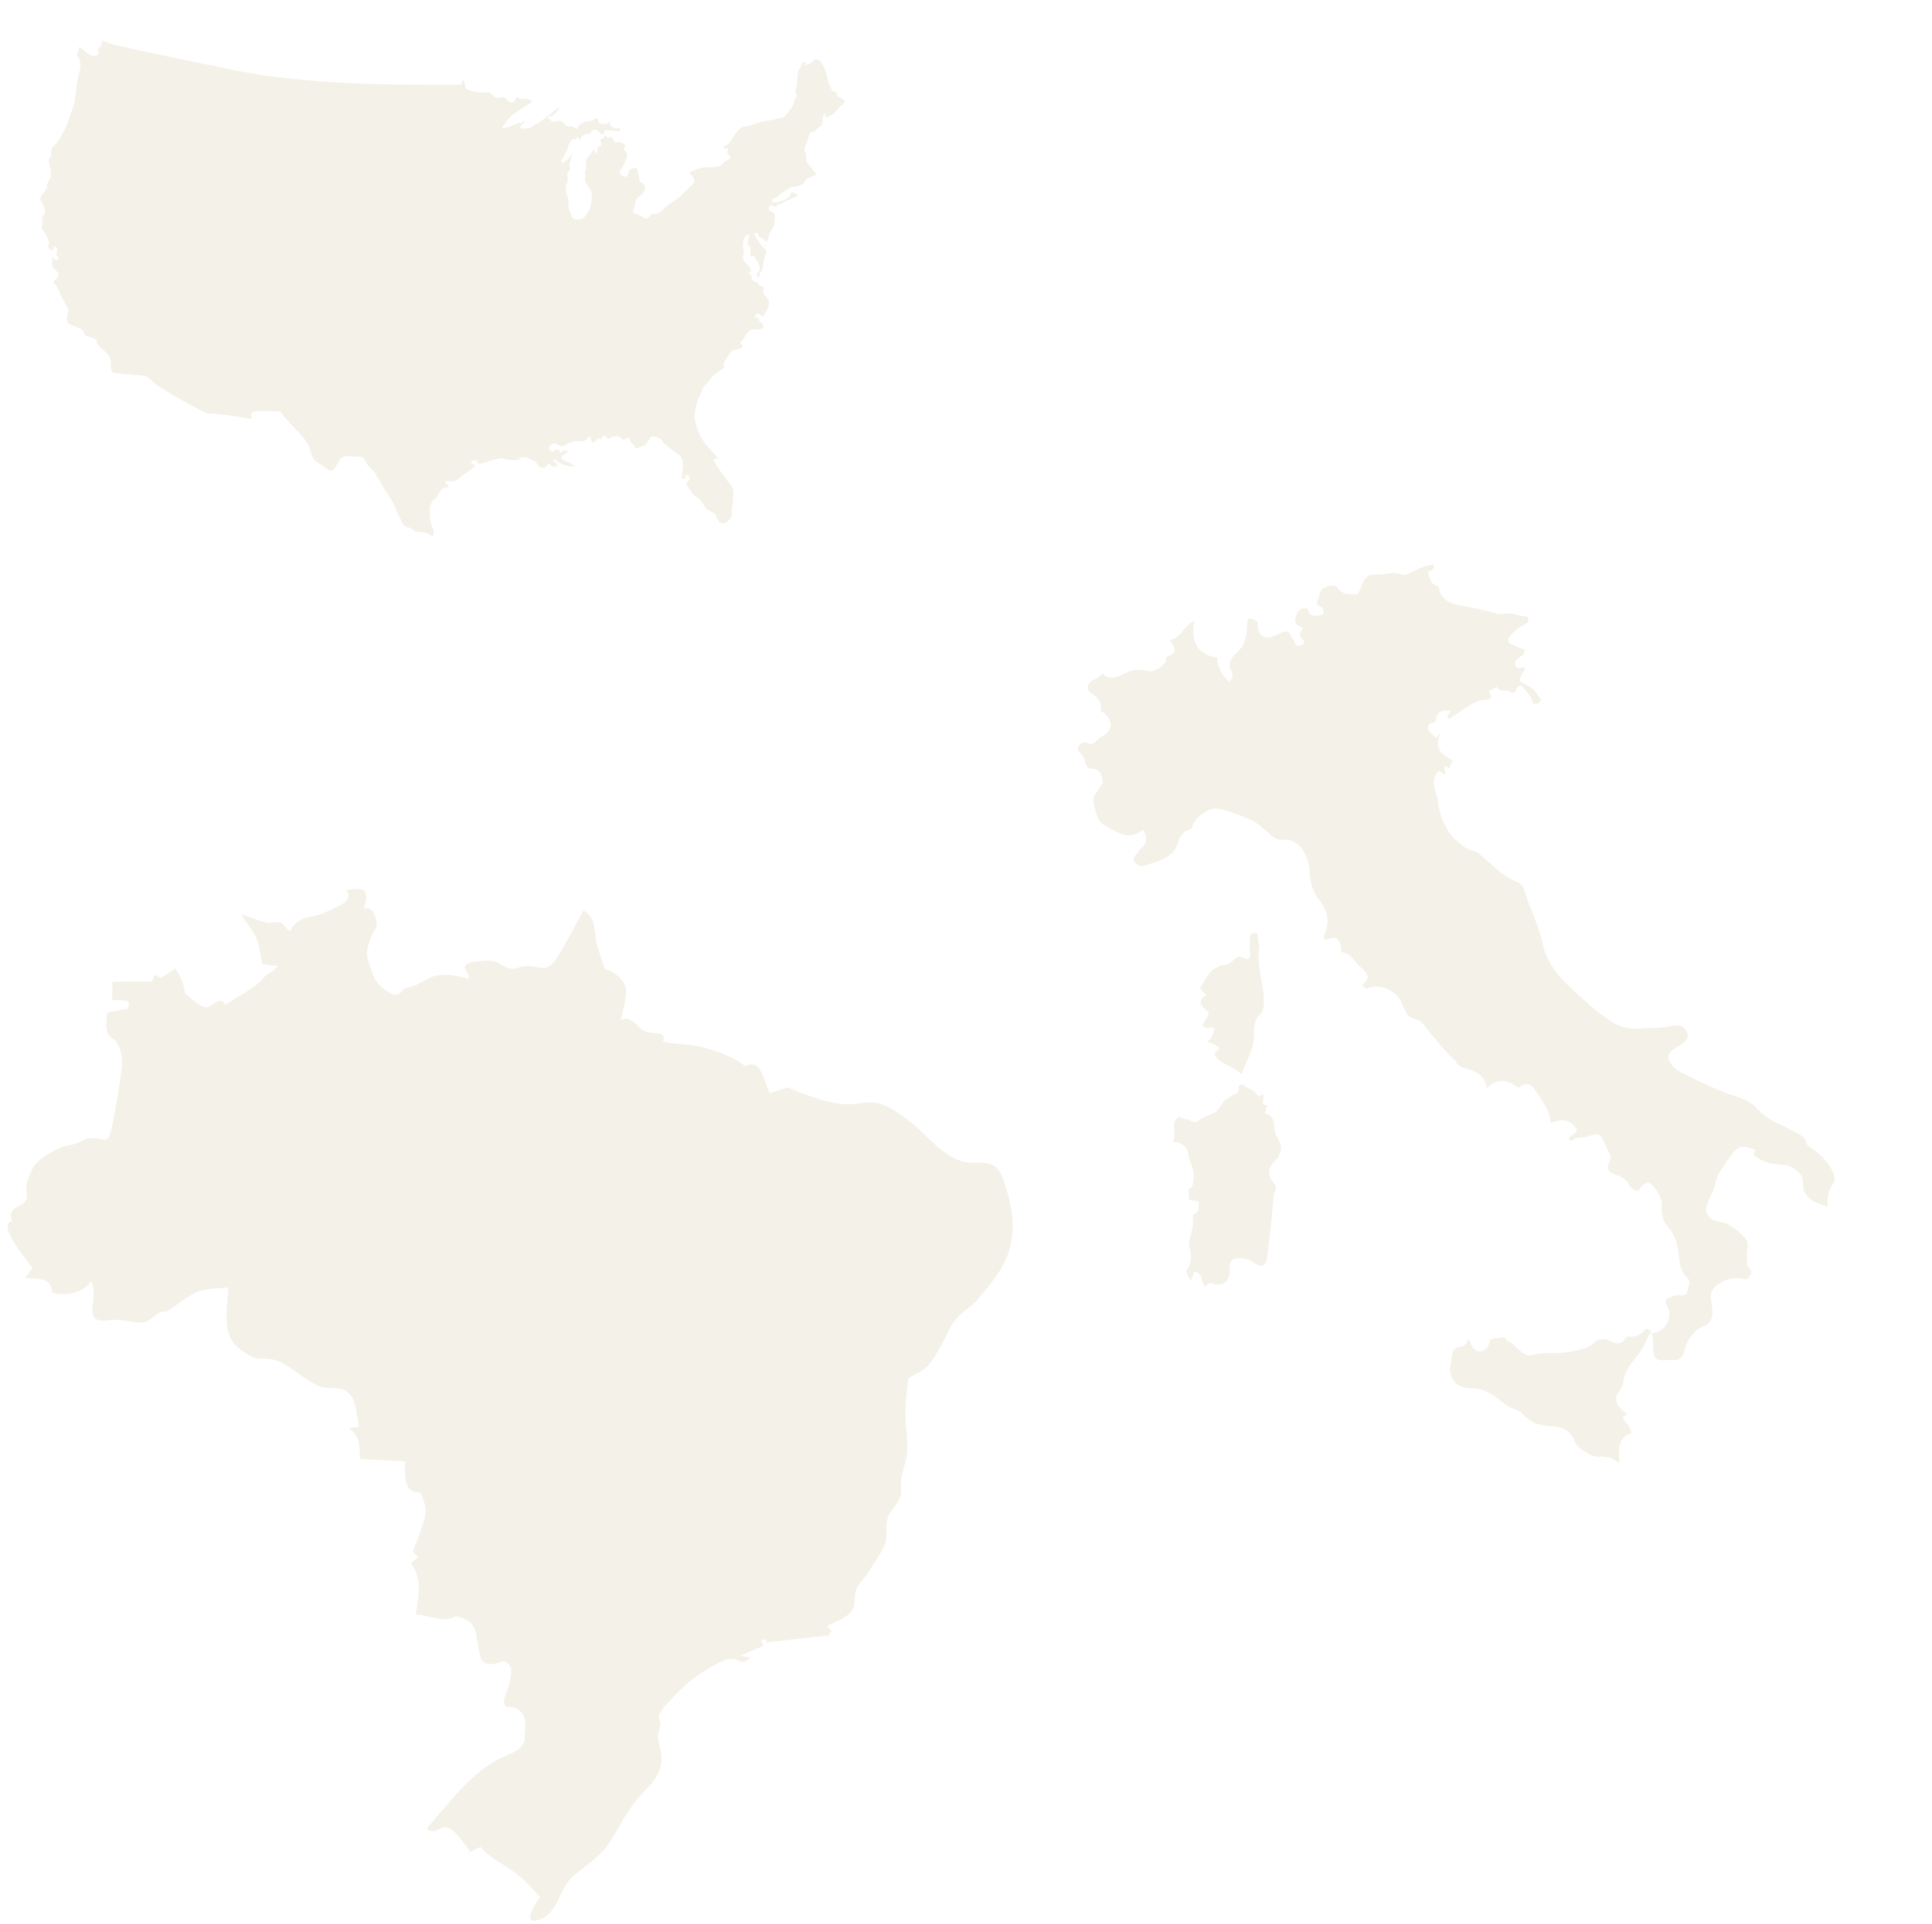
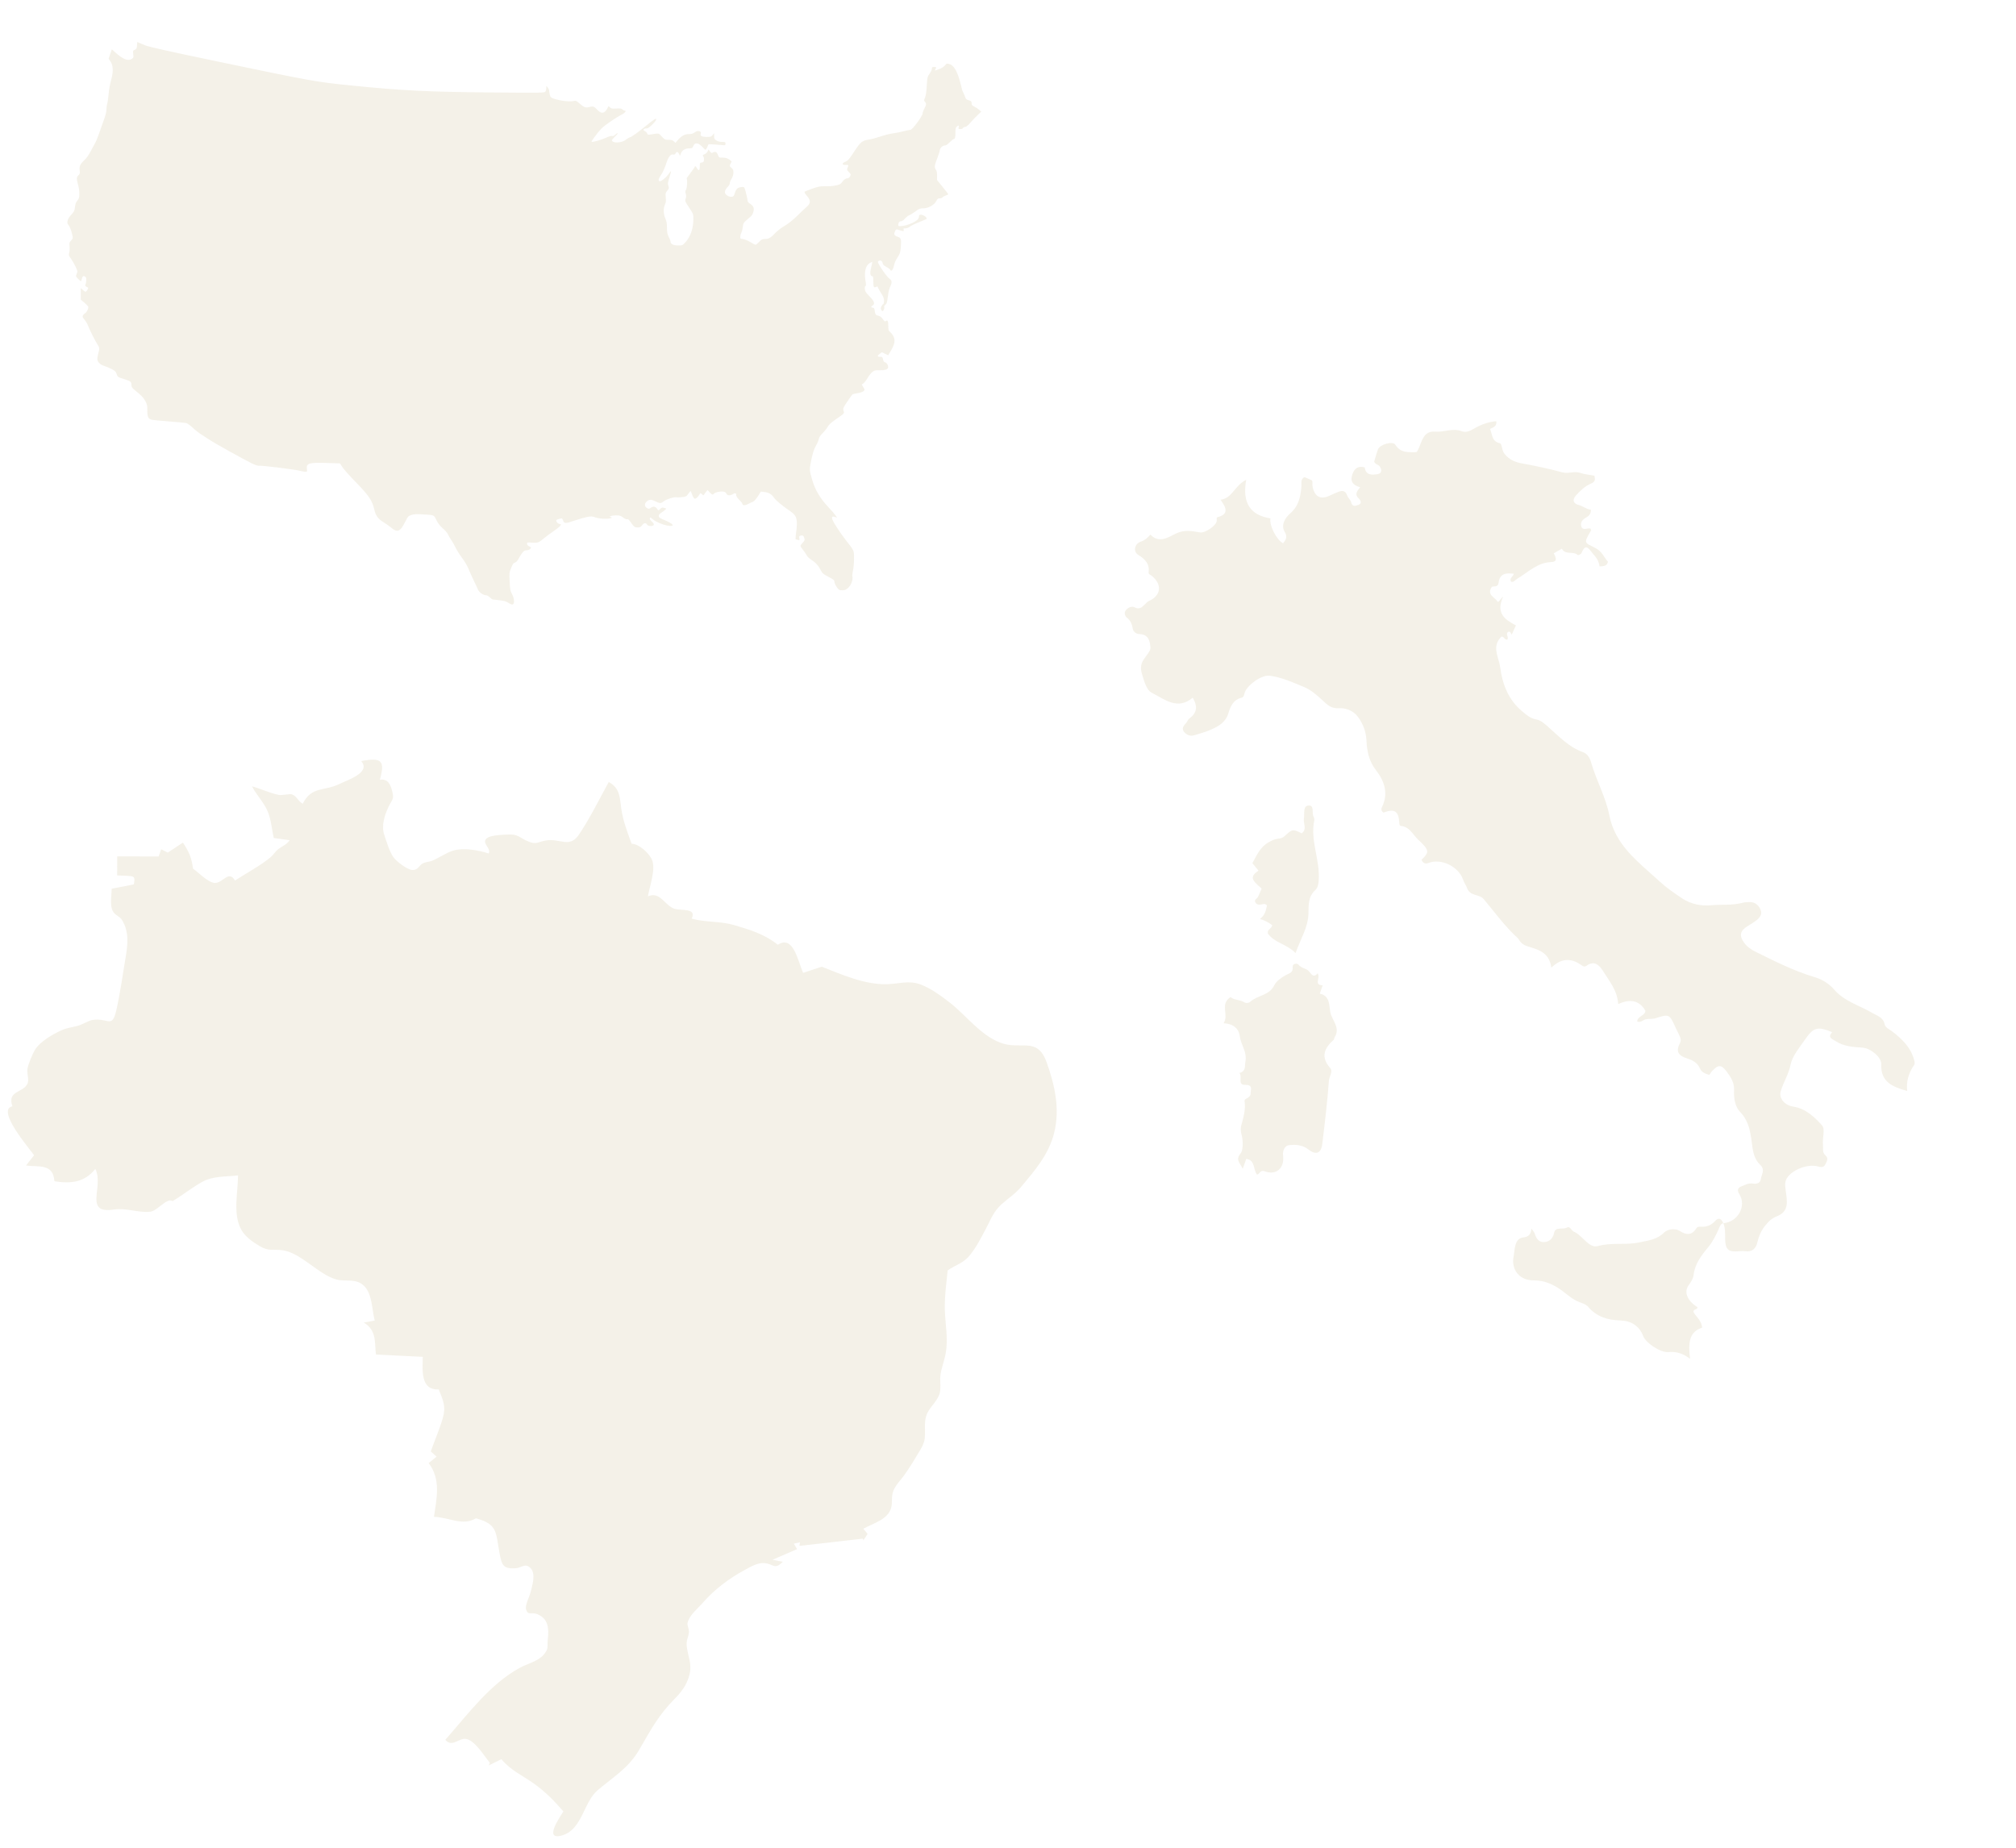
- <svg xmlns="http://www.w3.org/2000/svg" width="240" height="239" viewBox="0 -70 240 239" fill="none">
-   <g transform="translate(5, -65) scale(0.078125, 0.078125)">
+ <svg xmlns="http://www.w3.org/2000/svg" width="240" height="220" viewBox="0 -50 240 220" fill="none">
+   <g transform="translate(8, -45) scale(0.085, 0.085)">
    <g transform="translate(0,788) scale(0.1, -0.1)">
      <path d="M978 7832 c-3 -40 -7 -49 -31 -60 -27 -13 -28 -16 -22 -62 6 -42 4 -50 -16 -64 -54 -38 -123 -12 -234 87 l-50 45 -22 -66 -23 -67 25 -35 c40 -58 43 -146 11 -259 -15 -51 -31 -142 -36 -201 -6 -60 -14 -120 -20 -135 -5 -14 -10 -50 -10 -78 0 -35 -13 -87 -41 -162 -22 -60 -53 -148 -69 -194 -16 -46 -40 -102 -54 -125 -13 -22 -40 -74 -61 -114 -22 -43 -56 -91 -82 -115 -61 -56 -76 -88 -68 -146 5 -41 3 -49 -19 -70 -27 -25 -27 -50 0 -145 8 -27 14 -78 14 -112 0 -53 -4 -67 -27 -95 -20 -23 -29 -48 -34 -91 -6 -51 -12 -65 -51 -106 -52 -55 -70 -113 -44 -141 21 -23 44 -80 57 -142 11 -49 10 -52 -16 -79 -25 -26 -27 -34 -22 -82 3 -29 1 -69 -5 -89 -9 -33 -7 -40 26 -86 20 -28 49 -79 65 -114 27 -59 28 -65 14 -97 -14 -34 -14 -35 18 -68 18 -19 36 -34 41 -34 4 0 10 16 14 35 7 38 31 47 54 20 12 -14 9 -70 -6 -109 -4 -10 3 -19 20 -27 25 -12 25 -12 9 -40 -21 -35 -24 -35 -62 -3 l-31 26 0 -81 0 -80 49 -41 c27 -23 52 -49 55 -57 8 -21 -19 -80 -43 -92 -11 -6 -25 -20 -31 -32 -9 -16 -5 -26 22 -58 18 -22 39 -56 47 -78 18 -52 105 -225 136 -271 29 -43 30 -54 9 -131 -10 -34 -14 -70 -10 -86 9 -37 47 -69 98 -84 24 -7 68 -26 100 -42 47 -24 58 -35 69 -66 15 -47 16 -47 116 -78 83 -26 93 -35 93 -85 0 -22 11 -38 47 -67 97 -79 120 -103 148 -154 23 -44 28 -63 27 -123 -1 -94 11 -123 57 -136 20 -5 131 -17 246 -25 116 -9 223 -18 239 -22 17 -3 58 -32 95 -67 36 -34 91 -77 121 -95 30 -19 80 -51 110 -71 67 -46 483 -278 595 -332 51 -25 89 -37 105 -34 33 6 487 -50 561 -69 31 -8 69 -15 84 -15 26 0 27 2 22 39 -11 81 29 93 286 84 l178 -6 35 -55 c19 -29 106 -127 193 -215 176 -181 223 -250 251 -373 21 -91 54 -135 133 -183 33 -20 76 -50 96 -67 97 -84 135 -68 212 89 30 60 38 68 77 81 32 11 69 14 140 10 187 -10 177 -6 212 -79 22 -46 48 -80 90 -117 32 -28 65 -65 71 -82 7 -17 27 -51 44 -76 18 -25 46 -74 63 -110 17 -36 58 -101 91 -145 34 -44 72 -109 87 -145 14 -36 48 -110 74 -165 27 -55 56 -117 64 -137 15 -38 74 -78 115 -78 11 0 34 -14 51 -30 17 -17 36 -30 43 -30 7 0 49 -4 94 -10 61 -7 92 -16 120 -35 21 -14 45 -25 55 -25 37 0 34 84 -6 155 -20 34 -24 60 -29 166 -6 114 -5 130 16 180 29 71 35 79 63 89 13 5 32 26 43 47 10 21 33 57 50 81 26 35 37 42 65 42 20 0 40 8 50 19 17 19 17 20 -13 36 -20 10 -31 23 -31 37 0 20 4 20 67 15 82 -6 101 1 172 62 31 26 91 71 133 99 42 29 84 62 93 74 15 22 14 23 -7 26 -25 4 -48 27 -48 49 0 7 12 15 28 19 15 3 34 8 42 10 11 3 19 -7 25 -28 14 -45 35 -46 157 -3 57 20 135 42 173 50 64 13 75 12 125 -5 55 -20 160 -25 210 -11 24 7 24 7 5 15 l-20 8 20 8 c11 5 45 9 75 9 46 0 61 -4 94 -29 24 -18 47 -28 57 -25 13 5 26 -6 48 -37 49 -71 58 -78 101 -78 32 0 43 5 62 30 25 35 52 39 70 10 9 -14 24 -20 49 -20 52 0 60 26 19 60 -16 14 -30 33 -30 43 0 23 5 22 48 -13 48 -38 152 -80 220 -87 90 -10 60 29 -64 81 -67 28 -79 37 -79 57 0 16 11 30 35 45 19 13 44 31 55 41 19 17 19 18 -13 27 -28 8 -36 6 -53 -12 -25 -27 -31 -27 -47 -2 -21 34 -53 40 -86 17 -26 -19 -31 -19 -55 -6 -35 20 -39 60 -9 88 37 35 65 37 125 7 66 -32 76 -32 118 0 41 31 143 63 179 57 14 -3 51 -2 82 2 50 6 58 10 82 45 15 22 29 39 32 40 3 0 13 -23 23 -51 10 -27 25 -53 34 -56 16 -6 49 24 72 64 9 16 11 16 31 -2 19 -17 23 -18 30 -4 5 9 18 27 29 40 l19 23 30 -32 c33 -36 44 -39 61 -18 16 19 89 34 130 28 22 -3 36 -12 43 -28 13 -28 49 -31 88 -9 37 21 50 18 50 -11 0 -18 13 -38 39 -63 21 -20 42 -46 46 -58 8 -28 34 -29 83 -4 20 11 50 24 65 30 17 7 43 36 70 77 l42 66 47 -5 c65 -8 102 -30 137 -80 27 -40 108 -107 234 -194 88 -61 101 -115 75 -301 -6 -45 -9 -84 -7 -86 2 -2 16 -6 31 -10 26 -6 27 -5 22 23 -6 26 -3 31 21 37 29 7 40 -2 51 -44 5 -18 -1 -31 -25 -56 -17 -17 -31 -38 -31 -45 0 -7 17 -33 38 -59 21 -26 43 -59 50 -74 6 -15 35 -42 64 -61 62 -40 99 -81 133 -148 22 -42 35 -53 107 -91 72 -37 83 -46 83 -69 0 -15 15 -48 32 -73 31 -43 35 -46 78 -46 37 0 51 6 84 35 41 38 69 113 58 157 -3 12 0 49 8 82 8 34 15 109 15 167 0 119 4 109 -111 256 -96 122 -200 287 -197 313 3 26 7 27 47 15 l24 -7 -24 33 c-13 19 -58 71 -100 115 -114 122 -186 243 -226 384 -38 131 -38 135 -18 244 23 119 44 185 75 238 16 25 32 64 36 85 5 27 21 51 54 83 25 25 57 65 71 89 17 31 49 61 109 102 133 93 125 84 113 123 -10 33 -8 39 53 129 35 53 68 98 74 102 5 3 38 11 72 16 37 6 71 18 82 29 18 18 18 19 -4 54 l-22 37 27 20 c14 12 40 46 57 76 17 29 46 66 65 81 31 23 44 26 99 24 70 -2 111 9 120 33 10 24 -16 74 -39 77 -15 2 -24 13 -30 41 -8 34 -12 37 -44 37 -40 0 -40 14 0 44 l27 20 44 -21 44 -22 37 62 c52 88 64 145 40 197 -10 23 -31 52 -47 65 -25 22 -28 30 -28 89 0 67 -10 86 -35 66 -11 -9 -19 -4 -42 28 -19 28 -38 42 -60 47 -38 7 -46 17 -53 70 -4 32 -10 41 -27 43 -28 4 -29 13 -3 30 36 22 25 59 -36 121 -31 31 -60 66 -65 79 -12 32 -11 70 2 74 9 3 8 23 -1 77 -20 121 2 210 61 245 17 10 32 16 34 14 2 -2 -5 -36 -15 -76 -20 -77 -15 -122 15 -122 12 0 15 -14 15 -74 0 -79 7 -93 39 -76 16 8 21 6 26 -9 3 -10 24 -47 45 -80 31 -48 40 -71 40 -106 0 -25 -4 -45 -10 -45 -5 0 -16 -14 -25 -30 -12 -23 -13 -35 -5 -50 6 -11 14 -20 18 -20 14 0 32 39 25 56 -4 11 2 23 16 33 19 15 25 34 35 117 8 64 20 115 35 143 26 51 22 83 -14 107 -26 17 -93 107 -140 187 -23 40 -26 51 -14 58 27 17 54 6 59 -26 4 -23 16 -36 55 -57 27 -14 52 -33 55 -42 10 -29 40 9 50 65 6 33 25 76 49 111 35 53 40 67 46 143 9 110 4 131 -39 145 -50 16 -61 33 -46 70 17 40 20 41 66 25 55 -20 67 -19 59 5 -5 17 -2 20 27 20 20 1 45 10 63 25 17 14 73 41 125 61 52 20 100 41 105 46 16 15 -41 58 -76 58 -24 0 -29 -4 -29 -25 0 -13 -10 -34 -22 -45 -39 -37 -143 -80 -207 -86 -60 -7 -61 -6 -61 18 0 29 17 48 43 48 10 0 33 16 50 36 18 20 46 42 64 49 18 7 56 32 86 54 47 36 61 41 106 41 70 0 154 46 182 101 16 32 25 39 48 39 16 0 34 7 41 14 6 8 27 20 46 26 19 6 34 14 34 18 0 3 -36 49 -79 102 l-79 97 1 59 c1 42 -4 66 -16 84 -24 35 -22 59 18 160 19 49 35 98 35 108 0 32 38 72 69 72 19 0 40 14 71 45 24 25 49 45 56 45 18 0 24 25 24 94 0 48 4 67 18 79 26 24 35 21 28 -8 -6 -23 -3 -25 24 -25 18 0 33 6 36 15 4 8 16 15 29 15 16 0 40 20 77 62 29 34 75 82 102 107 l48 46 -33 28 c-19 16 -49 35 -66 43 -18 8 -33 20 -34 27 -1 6 -2 21 -3 31 -1 13 -13 23 -40 30 -29 8 -41 18 -46 36 -4 14 -17 44 -28 67 -12 23 -22 48 -22 56 0 8 -14 62 -31 121 -38 135 -86 211 -143 227 -37 10 -40 9 -63 -20 -14 -18 -46 -38 -79 -50 -67 -26 -67 -26 -54 -2 15 28 13 31 -20 31 -25 0 -30 -4 -30 -25 0 -13 -14 -45 -32 -69 -30 -43 -32 -52 -39 -168 -4 -79 -13 -138 -24 -166 -17 -39 -17 -43 -2 -60 23 -25 21 -39 -8 -94 -14 -26 -25 -57 -25 -70 -1 -37 -143 -228 -169 -228 -10 0 -53 -9 -97 -20 -43 -12 -111 -25 -150 -30 -39 -5 -118 -25 -175 -44 -57 -19 -124 -37 -149 -41 -110 -16 -125 -28 -235 -196 -56 -84 -74 -104 -107 -117 -52 -20 -49 -48 5 -44 40 4 44 -2 25 -43 -10 -23 -8 -29 20 -58 29 -30 30 -33 16 -59 -10 -19 -23 -28 -40 -28 -24 0 -51 -22 -84 -69 -19 -26 -121 -45 -230 -42 -63 2 -90 -4 -174 -33 -55 -20 -103 -39 -108 -44 -6 -6 8 -29 31 -56 58 -67 57 -103 -6 -159 -27 -23 -75 -70 -109 -103 -77 -77 -148 -133 -219 -174 -30 -17 -79 -56 -108 -86 -63 -67 -93 -84 -148 -84 -35 0 -46 -6 -78 -40 -20 -22 -43 -40 -50 -40 -7 0 -41 17 -75 38 -33 20 -79 39 -101 42 -39 5 -40 6 -37 40 1 19 9 44 16 55 7 11 15 44 18 74 5 49 10 58 49 93 24 21 54 46 66 57 12 10 27 39 33 62 15 53 2 83 -47 114 -18 11 -32 27 -33 35 0 22 -30 151 -41 179 -9 21 -14 23 -51 18 -50 -7 -69 -24 -88 -85 -12 -39 -20 -48 -42 -50 -37 -4 -86 23 -94 52 -7 28 9 61 43 93 12 12 23 32 23 45 0 13 11 41 25 63 35 57 35 128 0 151 -29 19 -31 35 -10 68 15 22 14 24 -23 50 -29 20 -50 26 -91 26 -52 0 -53 0 -68 40 -17 42 -36 50 -73 30 -15 -8 -22 -5 -38 17 l-20 28 -12 -27 c-7 -15 -26 -32 -41 -39 -31 -12 -35 -19 -18 -36 6 -6 9 -26 7 -44 -2 -29 -7 -34 -30 -37 -26 -3 -28 -6 -28 -52 0 -60 -14 -71 -38 -31 -16 30 -32 40 -32 22 0 -4 -27 -42 -59 -84 -33 -41 -57 -77 -55 -80 13 -12 6 -136 -9 -157 -12 -17 -13 -28 -4 -56 8 -26 7 -44 -1 -68 -12 -33 -10 -37 48 -125 59 -89 60 -92 60 -160 0 -133 -40 -249 -113 -328 -39 -42 -41 -43 -103 -43 -67 0 -104 20 -104 55 0 9 -11 38 -25 65 -20 40 -25 64 -25 129 0 62 -5 90 -23 130 -28 58 -29 149 -3 199 11 22 14 46 9 94 -5 59 -3 66 22 96 24 29 26 35 15 67 -10 29 -8 45 8 98 23 70 32 107 27 107 -2 0 -18 -20 -36 -45 -32 -44 -94 -95 -117 -95 -29 0 -23 33 15 88 24 34 50 92 67 144 31 102 66 151 101 142 17 -4 26 0 35 15 15 29 34 26 49 -6 l13 -28 14 36 c18 44 60 69 116 69 39 0 45 3 55 30 21 56 72 52 129 -10 21 -22 40 -40 44 -40 4 0 15 18 25 39 l18 40 86 -5 c47 -3 101 -7 119 -9 28 -3 32 -1 32 21 0 22 -4 24 -47 24 -30 0 -60 8 -80 20 -29 17 -33 25 -33 61 l0 42 -21 -27 c-18 -23 -27 -26 -84 -26 -64 0 -93 15 -82 43 15 40 -39 55 -83 22 -26 -19 -46 -25 -85 -25 -57 0 -106 -28 -158 -90 l-28 -33 -23 22 c-17 16 -35 21 -75 21 -49 0 -54 3 -94 46 -46 50 -32 48 -160 28 -33 -5 -39 -3 -43 14 -3 11 -17 25 -30 31 -40 18 -24 41 29 41 24 0 127 103 127 126 0 20 -30 2 -127 -77 -129 -105 -216 -168 -241 -174 -14 -3 -40 -19 -58 -34 -53 -47 -194 -52 -194 -7 0 7 18 29 40 49 22 19 40 41 40 48 0 7 -13 0 -29 -15 -21 -20 -36 -27 -51 -23 -12 3 -47 -6 -83 -24 -64 -30 -193 -66 -203 -57 -6 7 85 130 139 186 42 44 201 153 280 193 53 27 76 59 43 59 -8 0 -22 7 -31 16 -12 13 -30 15 -83 12 -57 -4 -70 -2 -89 14 l-21 20 -16 -30 c-38 -74 -83 -82 -137 -26 -49 51 -62 57 -110 44 -56 -15 -80 -8 -140 46 -43 38 -56 45 -78 39 -57 -16 -195 0 -288 32 -36 12 -44 20 -53 51 -5 20 -10 47 -10 58 0 12 -9 32 -20 45 l-19 24 -1 -31 c0 -16 -6 -38 -13 -49 -13 -17 -42 -18 -748 -12 -890 8 -1249 25 -1974 98 -482 48 -539 58 -1880 338 -689 144 -944 201 -1005 225 -19 8 -52 21 -72 30 l-37 16 -3 -48z" fill="#B9A568" fill-opacity="0.15" />
    </g>
  </g>
  <path d="M67.075 165.684C65.987 164.433 64.976 163.383 63.636 162.416C62.198 161.377 60.813 160.819 59.694 159.457C59.073 159.762 58.632 159.982 58.188 160.199C58.229 160.092 58.272 159.986 58.313 159.878C57.65 159.096 56.649 157.39 55.624 157.077C54.676 156.786 53.855 158.16 53.013 157.15C55.659 154.159 58.325 150.505 61.899 148.568C62.756 148.103 64.036 147.802 64.7 147.042C65.355 146.292 65.12 146.139 65.215 145.213C65.351 143.897 65.302 142.743 63.965 142.191C63.248 141.895 62.845 142.412 62.619 141.596C62.492 141.139 63.055 140.026 63.154 139.625C63.333 138.895 63.816 137.424 63.2 136.752C62.526 136.017 62.132 136.685 61.354 136.728C59.903 136.805 59.733 136.363 59.464 134.907C59.006 132.425 59.261 131.482 56.661 130.777C55.056 131.741 53.415 130.636 51.664 130.605C51.977 128.384 52.523 126.187 51.035 124.201C51.382 123.917 51.652 123.697 51.973 123.435C51.749 123.232 51.542 123.047 51.284 122.814C51.747 121.494 52.331 120.182 52.715 118.836C53.108 117.458 52.77 116.764 52.228 115.427C49.977 115.548 50.327 112.983 50.327 111.551C48.634 111.469 46.741 111.377 44.762 111.28C44.556 109.964 44.929 108.437 43.307 107.469C43.882 107.364 44.165 107.312 44.61 107.23C44.273 105.955 44.325 104.073 43.354 103.118C42.359 102.138 41.203 102.654 40.038 102.337C37.925 101.761 35.882 99.206 33.67 98.865C32.472 98.679 32.056 99.054 30.87 98.343C30.082 97.871 29.207 97.261 28.749 96.459C27.679 94.594 28.335 91.947 28.336 89.95C26.895 90.118 25.351 90.003 24.052 90.73C22.867 91.391 21.731 92.31 20.542 93.012C19.864 92.557 18.745 94.187 17.864 94.275C16.436 94.419 15.069 93.79 13.554 94.015C9.895 94.563 12.425 91.266 11.346 89.177C10.043 90.831 8.341 90.946 6.478 90.644C6.332 88.477 4.577 88.987 3.099 88.771C3.442 88.334 3.72 87.978 4.058 87.548C3.453 86.693 -0.484 82.129 1.478 81.721C0.828 79.84 2.704 80.164 3.267 79.04C3.491 78.592 3.192 77.838 3.263 77.304C3.339 76.746 3.88 75.45 4.186 74.961C4.798 73.983 6.319 73.122 7.331 72.664C7.975 72.371 8.665 72.311 9.332 72.115C9.802 71.978 10.593 71.502 11.034 71.435C12.878 71.158 13.334 72.519 13.843 70.299C14.318 68.227 14.601 66.082 14.955 63.986C15.212 62.464 15.387 60.947 14.528 59.545C14.229 59.054 13.673 59 13.404 58.431C13.066 57.718 13.293 56.585 13.293 55.818C14.191 55.64 15.027 55.477 15.938 55.296C16.107 54.152 16.083 54.346 13.951 54.231C13.951 53.54 13.951 52.842 13.952 51.967C15.588 51.968 17.243 51.969 18.886 51.969C18.987 51.683 19.074 51.448 19.192 51.117C19.492 51.27 19.739 51.397 19.976 51.517C20.597 51.106 21.217 50.693 21.775 50.323C22.509 51.447 22.797 52.072 22.978 53.418C23.611 53.871 24.726 55.045 25.534 55.125C26.49 55.218 27.223 53.523 27.974 54.842C29.39 53.927 31.139 52.982 32.255 52.032C32.559 51.774 32.785 51.335 33.24 51.018C33.779 50.646 34.067 50.601 34.487 50.037C33.65 49.922 33.038 49.838 32.588 49.775C32.362 48.754 32.291 47.671 31.902 46.693C31.452 45.558 30.552 44.709 30.003 43.627C31.11 43.929 32.103 44.423 33.169 44.645C33.548 44.725 34.515 44.499 34.731 44.572C35.372 44.792 35.463 45.402 36.04 45.697C37.109 43.552 38.621 44.257 40.508 43.3C41.294 42.899 44.215 41.983 42.999 40.623C45.508 40.12 45.835 40.642 45.223 42.845C46.138 42.677 46.483 43.386 46.678 44.155C46.947 45.212 46.732 45.057 46.225 46.13C45.781 47.069 45.397 48.313 45.722 49.317C45.965 50.071 46.372 51.424 46.835 52.066C47.177 52.542 48.508 53.594 49.12 53.588C49.839 53.581 49.85 53.017 50.384 52.774C50.755 52.606 51.095 52.63 51.461 52.477C52.282 52.133 53.159 51.508 53.98 51.267C55.214 50.904 56.967 51.23 58.188 51.62C58.453 51.034 57.575 50.562 57.775 50.033C58.012 49.408 59.74 49.411 60.323 49.368C61.762 49.261 61.801 49.765 62.985 50.226C63.903 50.584 64.064 50.222 65.021 50.066C66.679 49.793 67.801 51.047 68.932 49.358C70.243 47.403 71.329 45.174 72.472 43.107C73.824 43.866 73.776 44.925 73.961 46.265C74.163 47.728 74.694 49.085 75.193 50.466C76.042 50.466 77.258 51.541 77.62 52.377C78.094 53.476 77.33 55.569 77.132 56.721C78.549 56.117 79.042 57.661 80.181 58.163C80.918 58.489 83.016 58.025 82.341 59.375C84.01 59.847 85.688 59.647 87.413 60.152C89.351 60.717 91.022 61.237 92.601 62.487C94.445 61.277 94.984 64.42 95.606 65.833C96.188 65.641 96.929 65.396 97.827 65.099C100.196 66.043 102.957 67.242 105.533 67.187C106.993 67.155 108.154 66.686 109.576 67.21C110.799 67.661 112.069 68.596 113.092 69.393C115.056 70.923 116.681 73.218 119.065 74.138C121.559 75.102 123.477 73.326 124.609 76.512C125.57 79.218 126.194 81.983 125.512 84.816C124.887 87.413 123.236 89.312 121.559 91.319C120.863 92.152 120.025 92.671 119.226 93.39C118.31 94.212 117.957 95.173 117.394 96.249C116.814 97.363 116.163 98.633 115.342 99.589C114.608 100.442 113.675 100.636 112.815 101.271C112.66 102.867 112.429 104.424 112.484 106.033C112.541 107.754 112.888 109.384 112.594 111.077C112.441 111.962 112.087 112.817 111.96 113.709C111.858 114.433 112.097 115.475 111.778 116.153C111.101 117.59 110.142 117.768 110.112 119.657C110.09 120.975 110.26 121.454 109.6 122.56C108.971 123.611 108.337 124.699 107.598 125.709C107.182 126.277 106.641 126.802 106.367 127.468C106.057 128.219 106.283 128.9 106.078 129.572C105.668 130.92 104.059 131.327 102.779 132.016C103.033 132.326 103.154 132.474 103.285 132.636C103.115 132.894 102.941 133.157 102.768 133.42C102.76 133.347 102.749 133.271 102.74 133.198C100.25 133.484 97.76 133.767 95.193 134.061C95.171 133.96 95.199 133.794 95.234 133.63C94.971 133.688 94.758 133.738 94.506 133.794C94.65 134.039 94.762 134.229 94.891 134.446C93.967 134.847 93.084 135.23 91.966 135.714C92.536 135.824 92.877 135.891 93.193 135.954C92.178 136.974 92.101 136.177 90.949 136.11C90.15 136.064 89.34 136.562 88.67 136.921C86.849 137.896 85.059 139.237 83.699 140.8C83.064 141.533 82.064 142.286 81.844 143.259C81.794 143.479 82.037 144.005 82.018 144.293C81.968 145.017 81.66 145.206 81.759 146.042C81.915 147.363 82.428 148.102 82.057 149.482C81.748 150.63 81.117 151.465 80.296 152.29C78.409 154.189 77.445 156.009 76.12 158.296C74.835 160.514 73.034 161.558 71.155 163.144C69.481 164.559 69.32 167.757 67.022 168.499C64.555 169.306 66.734 166.212 67.075 165.684Z" fill="#B9A568" fill-opacity="0.15" />
  <path d="M154.963 49.219C153.877 48.695 153.869 48.689 152.895 49.582C152.658 49.8 152.391 49.83 152.111 49.864C151.723 49.913 151.404 50.073 151.051 50.269C150.015 50.843 149.612 51.84 149.094 52.775C149.338 53.072 149.577 53.363 149.816 53.656C148.835 54.352 148.895 54.711 150.194 55.795C150.045 56.133 149.92 56.506 149.724 56.837C149.607 57.031 149.274 57.113 149.446 57.436C149.614 57.748 149.896 57.74 150.193 57.682C150.398 57.643 150.613 57.553 150.824 57.805C150.712 58.358 150.626 58.949 149.986 59.418C150.625 59.597 151.06 59.864 151.45 60.157C151.409 60.59 150.827 60.635 150.937 61.141C151.684 62.251 153.161 62.381 154.236 63.477C154.812 61.813 155.743 60.422 155.769 58.729C155.785 57.714 155.744 56.732 156.593 55.963C156.882 55.701 156.949 55.287 156.983 54.88C157.197 52.451 155.949 50.128 156.46 47.677C156.488 47.548 156.45 47.378 156.383 47.26C156.125 46.805 156.528 45.823 155.742 45.911C155.1 45.982 155.323 46.884 155.226 47.449C155.129 48.034 155.639 48.724 154.963 49.219Z" fill="#B9A568" fill-opacity="0.15" />
  <path d="M157.116 68.31C157.237 67.959 157.34 67.664 157.461 67.319C156.352 67.282 157.233 66.445 156.867 65.891C156.343 66.487 156.137 65.985 155.805 65.621C155.491 65.279 154.931 65.296 154.595 64.869C154.408 64.632 153.848 64.731 153.888 65.121C153.964 65.851 153.477 65.868 153.042 66.118C152.527 66.415 151.943 66.809 151.699 67.313C151.1 68.553 149.691 68.484 148.84 69.278C148.681 69.427 148.356 69.476 148.123 69.334C147.576 68.995 146.885 69.094 146.501 68.717C145.166 69.548 146.348 70.843 145.662 71.833C146.757 71.877 147.489 72.437 147.598 73.391C147.716 74.406 148.474 75.201 148.265 76.383C148.157 76.993 148.357 77.527 147.551 77.757C147.939 78.242 147.281 79.174 148.218 79.168C149.209 79.16 148.882 79.701 148.879 80.213C148.877 80.758 148.11 80.779 148.159 81.075C148.329 82.124 148.012 83.065 147.76 84.038C147.656 84.434 147.727 84.816 147.839 85.246C148.009 85.906 147.963 87.006 147.72 87.29C147.022 88.109 147.627 88.447 147.943 89.162C148.126 88.65 148.243 88.327 148.366 87.98C149.473 88.148 149.147 89.217 149.649 89.859C149.983 89.779 150.028 89.258 150.534 89.452C151.91 89.98 152.932 89.108 152.747 87.598C152.672 86.993 152.965 86.407 153.422 86.353C154.214 86.261 155.048 86.296 155.791 86.878C156.671 87.57 157.281 87.3 157.413 86.226C157.715 83.725 158.018 81.22 158.2 78.709C158.239 78.183 158.702 77.559 158.381 77.197C157.193 75.859 157.632 74.819 158.774 73.803C158.843 73.74 158.826 73.592 158.882 73.505C159.615 72.371 158.569 71.5 158.371 70.524C158.209 69.734 158.369 68.567 157.116 68.31Z" fill="#B9A568" fill-opacity="0.15" />
  <path d="M225.271 72.814C224.933 72.553 224.453 72.382 224.358 71.947C224.178 71.101 223.48 70.954 222.871 70.594C221.355 69.698 219.58 69.247 218.353 67.823C217.763 67.137 216.934 66.609 216.025 66.342C213.585 65.62 211.328 64.471 209.061 63.354C208.52 63.089 208.001 62.753 207.631 62.244C207.032 61.419 207.142 60.84 208.004 60.295C208.366 60.067 208.743 59.854 209.081 59.591C209.495 59.27 209.829 58.859 209.586 58.303C209.362 57.793 208.968 57.414 208.358 57.409C208.038 57.407 207.706 57.415 207.4 57.499C206.213 57.822 204.988 57.664 203.783 57.78C202.567 57.898 201.332 57.686 200.219 56.943C199.272 56.312 198.382 55.695 197.519 54.902C195.045 52.631 192.297 50.668 191.59 47.081C191.158 44.895 190.041 42.941 189.432 40.817C189.254 40.194 188.959 39.736 188.429 39.546C186.816 38.972 185.686 37.766 184.456 36.682C183.972 36.253 183.507 35.77 182.852 35.652C182.173 35.529 181.717 35.113 181.217 34.699C179.57 33.331 178.847 31.446 178.594 29.453C178.446 28.286 177.524 26.985 178.731 25.809C179.037 25.712 179.097 26.214 179.433 26.158C179.674 25.881 179.158 25.456 179.569 25.219C179.866 25.161 179.842 25.415 179.963 25.57C180.142 25.178 180.312 24.804 180.467 24.463C179.137 23.767 178.041 23.015 178.952 21.017C178.53 21.409 178.388 21.811 178.254 21.592C177.944 21.083 176.949 20.835 177.602 19.87C177.816 19.761 178.333 19.97 178.404 19.386C178.54 18.268 179.296 18.187 180.224 18.316C180.127 18.674 179.625 18.839 179.897 19.273C180.224 19.346 180.373 19.055 180.603 18.919C181.902 18.16 182.993 16.988 184.647 16.924C185.528 16.89 185.179 16.313 184.974 15.876C185.315 15.684 185.593 15.527 185.937 15.333C186.353 16.128 187.286 15.566 187.837 16.092C187.878 16.131 188.22 15.982 188.27 15.86C188.796 14.544 189.179 15.427 189.629 15.918C190.036 16.36 190.357 16.836 190.417 17.437C190.901 17.422 191.298 17.414 191.427 16.89C190.949 16.347 190.704 15.652 189.965 15.268C188.65 14.582 188.456 14.768 189.408 13.161C189.432 13.12 189.376 13.034 189.35 12.941C188.995 12.816 188.426 13.251 188.247 12.665C188.09 12.146 188.45 11.83 188.892 11.576C189.196 11.401 189.433 11.119 189.385 10.684C188.838 10.637 188.44 10.245 187.908 10.115C187.34 9.975 187.118 9.542 187.609 8.995C188.126 8.416 188.712 7.875 189.402 7.578C189.936 7.348 189.904 7.096 189.809 6.635C189.258 6.532 188.676 6.497 188.149 6.309C187.421 6.051 186.718 6.442 185.978 6.237C184.427 5.812 182.848 5.48 181.265 5.191C180.399 5.031 179.719 4.785 179.11 4.04C178.746 3.594 178.839 2.842 178.552 2.775C177.562 2.547 177.68 1.735 177.383 1.067C177.756 0.886 178.224 0.779 178.131 0.154C177.192 0.229 176.378 0.53 175.602 0.967C175.107 1.245 174.592 1.57 174.006 1.341C172.951 0.93 171.932 1.483 170.879 1.394C169.39 1.269 169.276 2.643 168.801 3.588C168.754 3.681 168.683 3.76 168.627 3.84C167.686 3.829 166.757 3.975 166.118 2.96C165.81 2.473 164.268 2.916 164.052 3.491C163.867 3.982 163.737 4.493 163.593 4.96C163.711 5.318 164.09 5.301 164.252 5.527C164.532 5.919 164.501 6.376 164.012 6.451C163.379 6.55 162.601 6.642 162.466 5.653C161.706 5.444 161.251 5.739 160.995 6.476C160.699 7.322 161.07 7.779 161.922 8.014C161.526 8.49 161.233 8.882 161.765 9.362C162.006 9.58 162.15 9.974 161.691 10.124C161.411 10.217 160.993 10.391 160.853 9.812C160.782 9.517 160.481 9.282 160.378 8.987C160.188 8.437 159.831 8.375 159.366 8.551C159.014 8.683 158.672 8.84 158.329 8.999C157.203 9.524 156.531 9.179 156.256 7.945C156.195 7.676 156.327 7.374 156.161 7.18C155.823 7.034 155.543 6.911 155.295 6.803C154.787 7.085 154.961 7.516 154.931 7.888C154.831 9.114 154.622 10.245 153.586 11.14C153.002 11.644 152.459 12.512 152.93 13.3C153.315 13.947 153.072 14.255 152.755 14.681C152.027 14.37 151.067 12.55 151.248 11.723C148.823 11.343 147.857 9.846 148.36 7.126C146.94 7.834 146.705 9.348 145.298 9.498C146.017 10.487 146.297 11.232 144.961 11.57C144.772 11.617 144.875 11.871 144.849 12.037C144.765 12.606 143.451 13.488 142.88 13.393C141.891 13.232 141.024 13.018 139.931 13.554C139.184 13.922 137.96 14.766 136.959 13.648C136.595 14.057 136.265 14.343 135.796 14.498C135.067 14.739 134.865 15.669 135.508 16.07C136.342 16.585 136.871 17.137 136.738 18.164C136.709 18.373 136.94 18.421 137.076 18.528C138.398 19.569 138.244 20.917 136.741 21.576C136.59 21.642 136.473 21.795 136.346 21.914C135.986 22.25 135.693 22.635 135.071 22.312C134.733 22.137 134.293 22.333 134.024 22.66C133.763 22.979 133.97 23.401 134.149 23.537C134.622 23.897 134.767 24.338 134.857 24.881C134.913 25.209 135.287 25.485 135.55 25.487C136.774 25.502 136.915 26.362 136.962 27.223C136.676 28.208 135.471 28.666 135.936 30.198C136.209 31.1 136.48 32.162 137.105 32.477C138.604 33.233 140.167 34.61 141.992 33.071C142.618 34.127 142.482 34.898 141.588 35.55C141.398 35.688 141.327 35.978 141.153 36.148C140.829 36.461 140.67 36.805 140.984 37.172C141.299 37.54 141.738 37.682 142.22 37.532C142.865 37.332 143.521 37.155 144.135 36.884C145.042 36.482 145.898 36.032 146.232 34.936C146.476 34.135 146.803 33.31 147.803 33.077C148.128 33.002 148.105 32.614 148.214 32.367C148.618 31.46 150.231 30.319 151.192 30.455C152.62 30.658 153.949 31.266 155.266 31.809C156.128 32.165 156.856 32.846 157.573 33.505C158.005 33.904 158.492 34.395 159.388 34.325C160.138 34.265 161.105 34.569 161.699 35.402C162.304 36.253 162.626 37.147 162.676 38.173C162.738 39.456 162.965 40.628 163.822 41.725C164.806 42.983 165.325 44.482 164.516 46.11C164.391 46.362 164.454 46.599 164.712 46.752C165.985 46.257 166.485 46.561 166.579 47.892C166.592 48.073 166.583 48.321 166.779 48.34C167.83 48.444 168.194 49.386 168.835 49.983C170.164 51.219 170.198 51.446 169.229 52.365C169.397 52.725 169.625 52.919 170.058 52.749C171.551 52.163 173.631 53.155 174.175 54.734C174.304 55.109 174.543 55.43 174.666 55.768C175.017 56.733 176.102 56.421 176.634 57.057C177.971 58.651 179.187 60.351 180.744 61.752C180.77 61.775 180.783 61.812 180.802 61.842C181.037 62.256 181.336 62.506 181.836 62.665C183.059 63.058 184.431 63.334 184.682 65.214C186.001 63.953 187.175 64.121 188.344 64.97C188.484 65.072 188.676 65.13 188.846 65.005C189.802 64.294 190.412 64.93 190.849 65.635C191.591 66.828 192.547 67.94 192.643 69.553C193.999 68.923 195.123 69.048 195.88 70.341C195.837 70.98 194.935 70.958 194.904 71.628C195.348 71.792 195.598 71.426 195.93 71.357C196.311 71.278 196.686 71.362 197.084 71.235C198.741 70.708 198.747 70.736 199.511 72.436C199.657 72.761 199.843 73.071 199.978 73.401C200.081 73.655 200.155 73.881 199.991 74.2C199.493 75.158 199.753 75.681 200.856 76.024C201.534 76.234 202.088 76.552 202.385 77.231C202.57 77.653 202.947 77.819 203.489 77.987C203.601 77.832 203.707 77.641 203.854 77.488C204.58 76.737 204.924 76.752 205.549 77.581C206.044 78.238 206.485 78.9 206.435 79.809C206.385 80.711 206.562 81.777 207.115 82.342C208.353 83.609 208.413 85.145 208.636 86.685C208.746 87.439 208.993 88.177 209.538 88.682C210.173 89.268 209.712 89.808 209.634 90.357C209.558 90.904 209.097 90.99 208.643 90.921C208.141 90.846 207.736 91.091 207.312 91.253C206.853 91.427 206.786 91.731 207.068 92.185C207.948 93.605 206.89 95.496 205.165 95.641C205.408 96.247 205.367 96.886 205.375 97.52C205.394 98.78 205.752 99.096 206.99 98.985C207.236 98.963 207.49 98.936 207.731 98.972C208.573 99.102 209.032 98.68 209.209 97.924C209.375 97.215 209.634 96.573 210.088 95.996C210.489 95.488 210.89 95.064 211.545 94.812C213.081 94.219 212.726 92.885 212.576 91.692C212.505 91.142 212.443 90.651 212.8 90.165C213.496 89.222 215.218 88.576 216.374 88.872C216.732 88.962 217.096 89.066 217.302 88.635C217.468 88.29 217.725 87.916 217.322 87.571C216.9 87.207 217.068 86.763 217.019 86.313C216.929 85.514 217.313 84.446 216.912 83.998C216.006 82.981 214.931 81.972 213.454 81.754C212.528 81.618 211.731 80.799 211.99 79.929C212.311 78.852 212.932 77.924 213.169 76.742C213.364 75.775 214.198 74.746 214.853 73.813C215.917 72.297 216.329 72.179 218.108 72.891C217.526 73.554 218.116 73.694 218.557 73.978C219.541 74.61 220.642 74.662 221.749 74.74C222.66 74.803 223.989 75.854 223.956 76.699C223.873 78.781 225.211 79.389 227.05 79.9C226.91 78.692 227.251 77.714 227.861 76.817C228.007 76.599 227.909 76.345 227.838 76.095C227.427 74.652 226.404 73.689 225.271 72.814Z" fill="#B9A568" fill-opacity="0.15" />
  <path d="M204.142 95.415C203.709 95.891 203.132 96.108 202.505 96.06C202.216 96.039 202.055 96.062 201.897 96.312C201.41 97.087 200.712 97.038 200.069 96.617C199.339 96.141 198.466 96.401 198.108 96.754C197.232 97.622 196.165 97.704 195.116 97.931C193.514 98.278 191.875 97.898 190.22 98.362C189.135 98.668 188.418 97.082 187.335 96.638C187.107 96.543 186.894 95.949 186.56 96.149C186.053 96.453 185.173 96 185.009 96.793C184.853 97.546 184.381 97.869 183.77 97.891C183.186 97.91 182.852 97.421 182.7 96.854C182.665 96.729 182.549 96.626 182.304 96.275C182.29 97.028 181.849 97.276 181.448 97.315C180.64 97.388 180.481 97.928 180.347 98.531C180.269 98.878 180.263 99.237 180.194 99.586C179.872 101.21 180.921 102.469 182.607 102.45C183.882 102.437 185.021 102.976 185.962 103.677C186.615 104.162 187.203 104.717 187.971 105.015C188.372 105.17 188.792 105.28 189.087 105.621C190.088 106.78 191.382 107.177 192.877 107.218C194.148 107.253 195.138 107.829 195.623 109.087C195.943 109.918 197.702 111.071 198.614 110.987C199.473 110.91 200.246 111.068 201.196 111.783C201.011 110.114 200.951 108.621 202.634 108.073C202.57 107.196 201.872 106.763 201.596 106.194C201.614 105.8 202.109 105.99 202.068 105.628C200.946 104.947 200.447 103.908 200.973 103.116C201.251 102.696 201.557 102.317 201.617 101.811C201.773 100.471 202.553 99.466 203.372 98.475C203.926 97.808 204.299 97.032 204.644 96.249C204.76 95.986 204.835 95.719 205.15 95.637C204.915 95.122 204.638 94.87 204.142 95.415Z" fill="#B9A568" fill-opacity="0.15" />
  <path d="M205.15 95.635C205.152 95.637 205.152 95.642 205.154 95.644C205.161 95.644 205.165 95.642 205.172 95.642C205.17 95.637 205.17 95.633 205.168 95.628C205.161 95.631 205.157 95.635 205.15 95.635Z" fill="#B9A568" fill-opacity="0.15" />
  <path d="M162.483 5.578C162.477 5.604 162.47 5.63 162.464 5.656C162.464 5.658 162.464 5.658 162.464 5.66C162.466 5.66 162.466 5.66 162.468 5.66C162.472 5.632 162.479 5.606 162.483 5.578Z" fill="#B9A568" fill-opacity="0.15" />
</svg>
